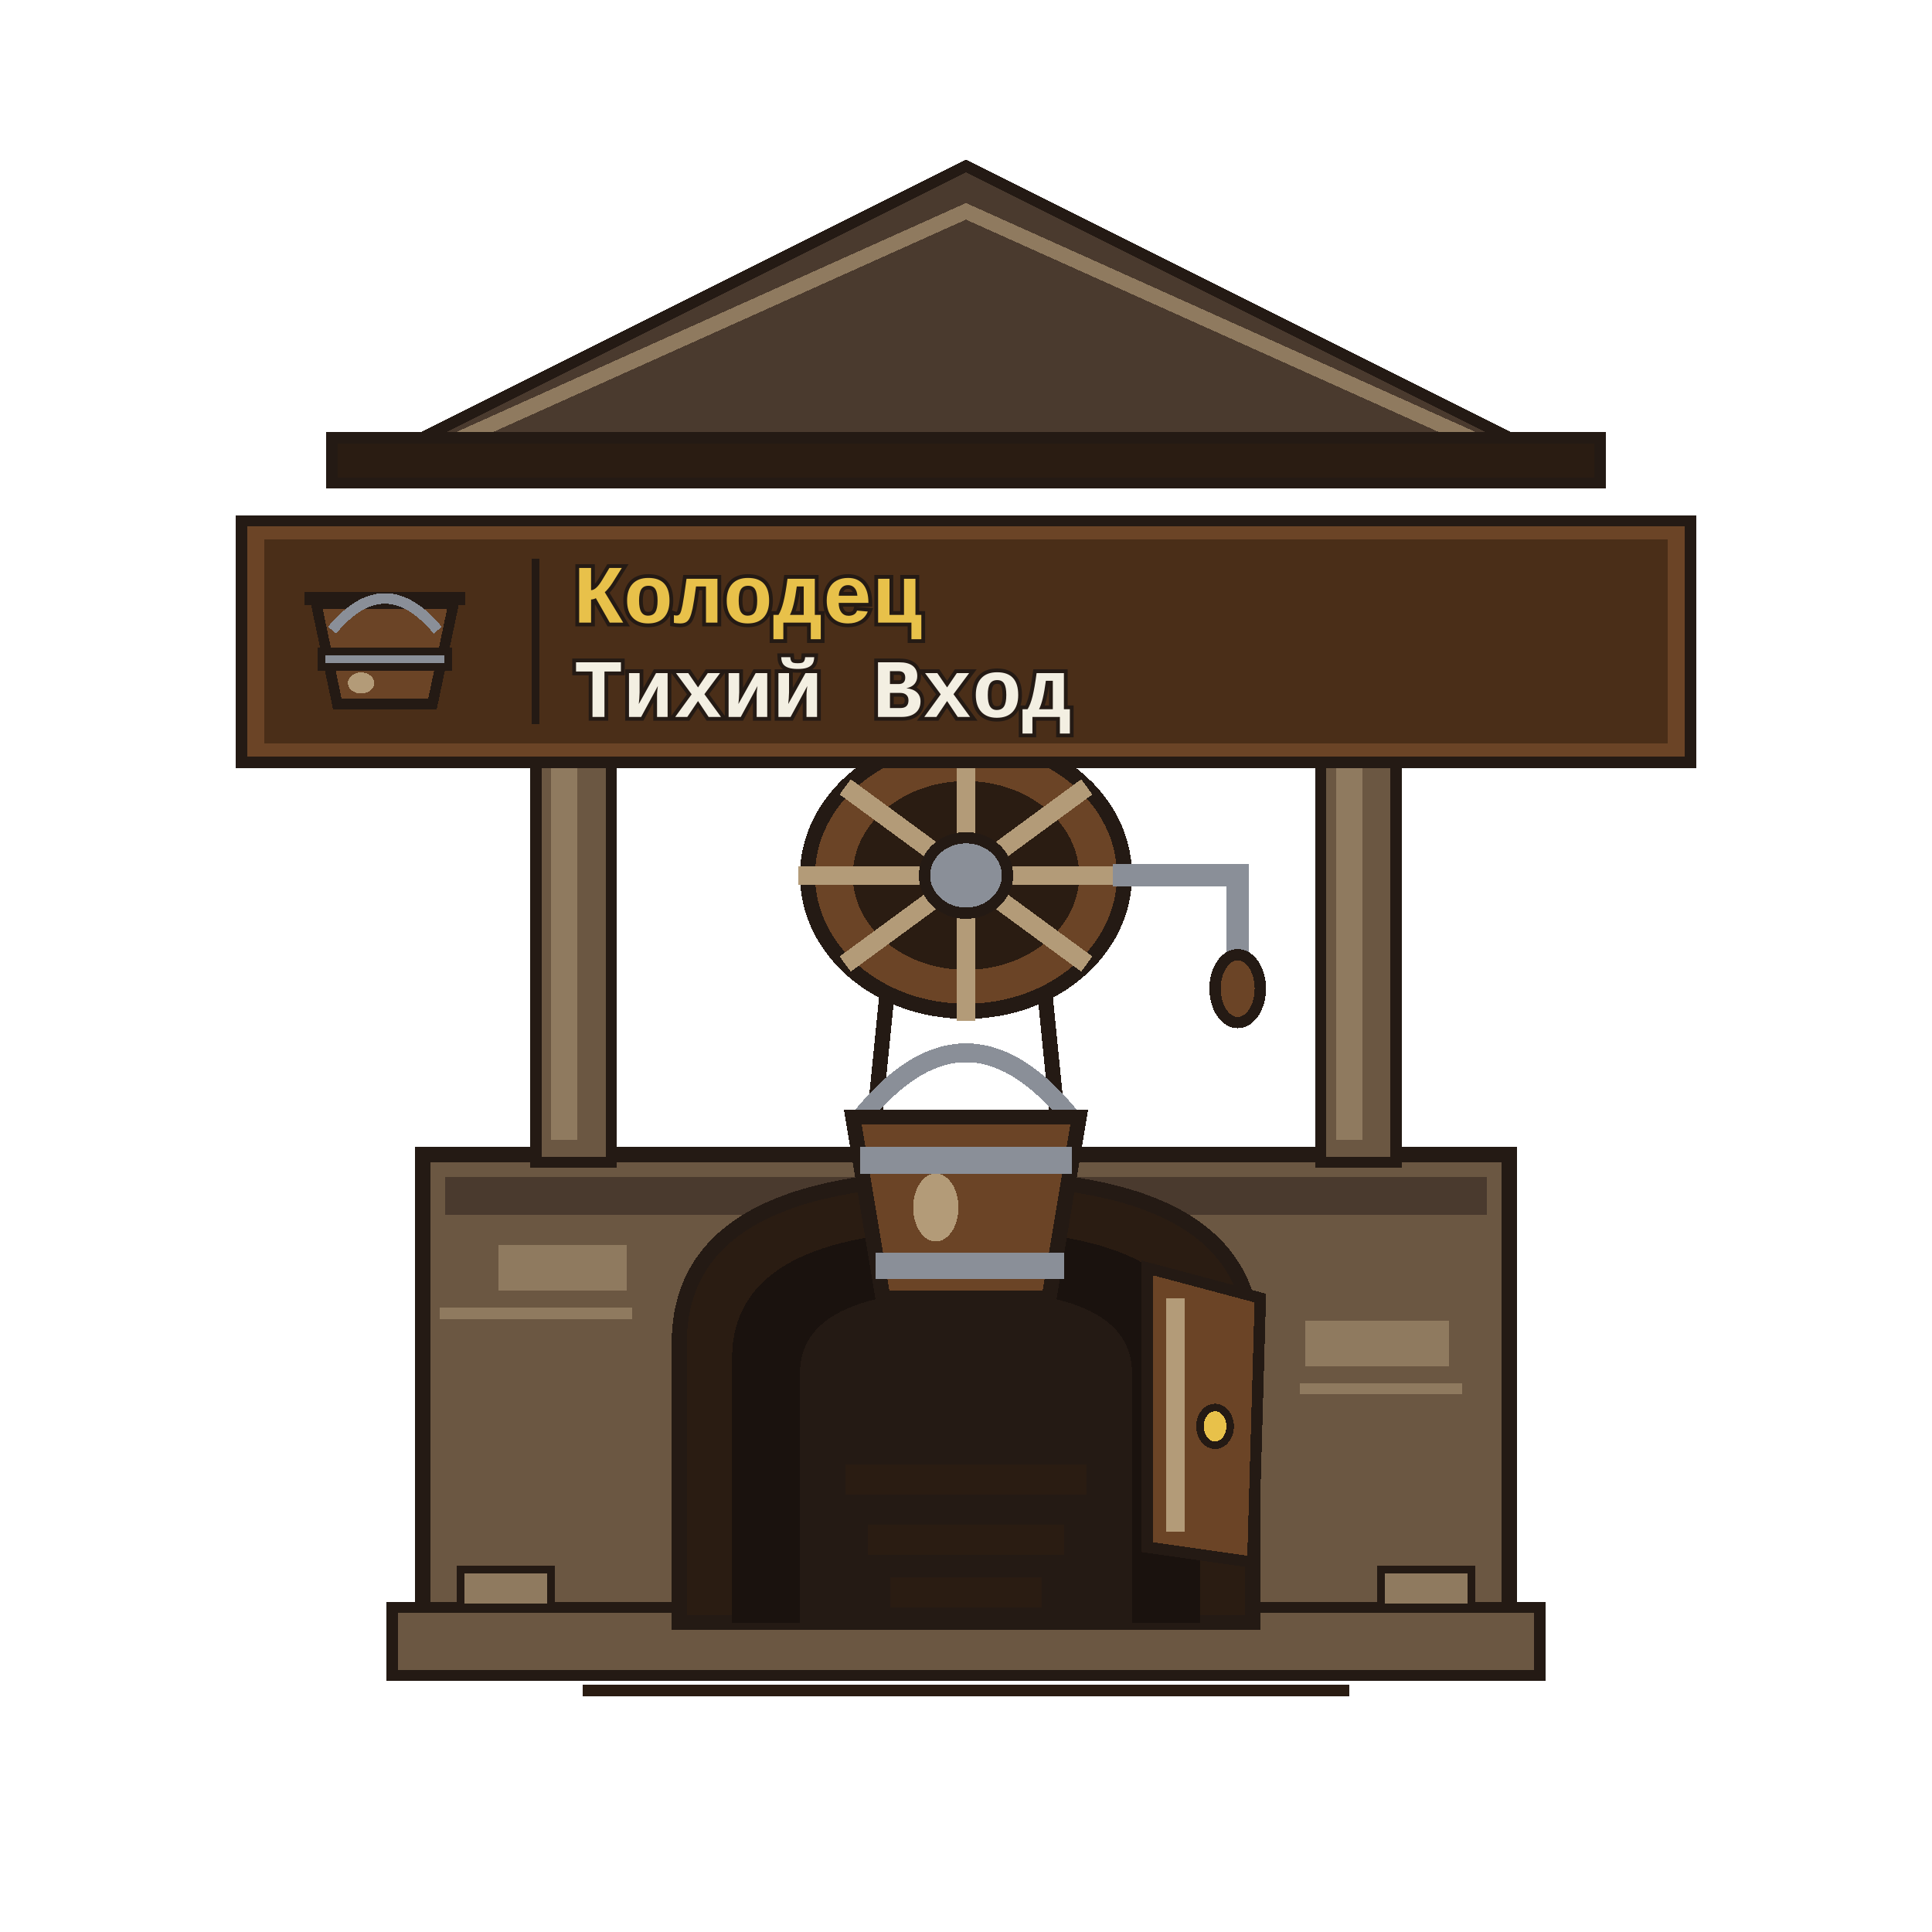
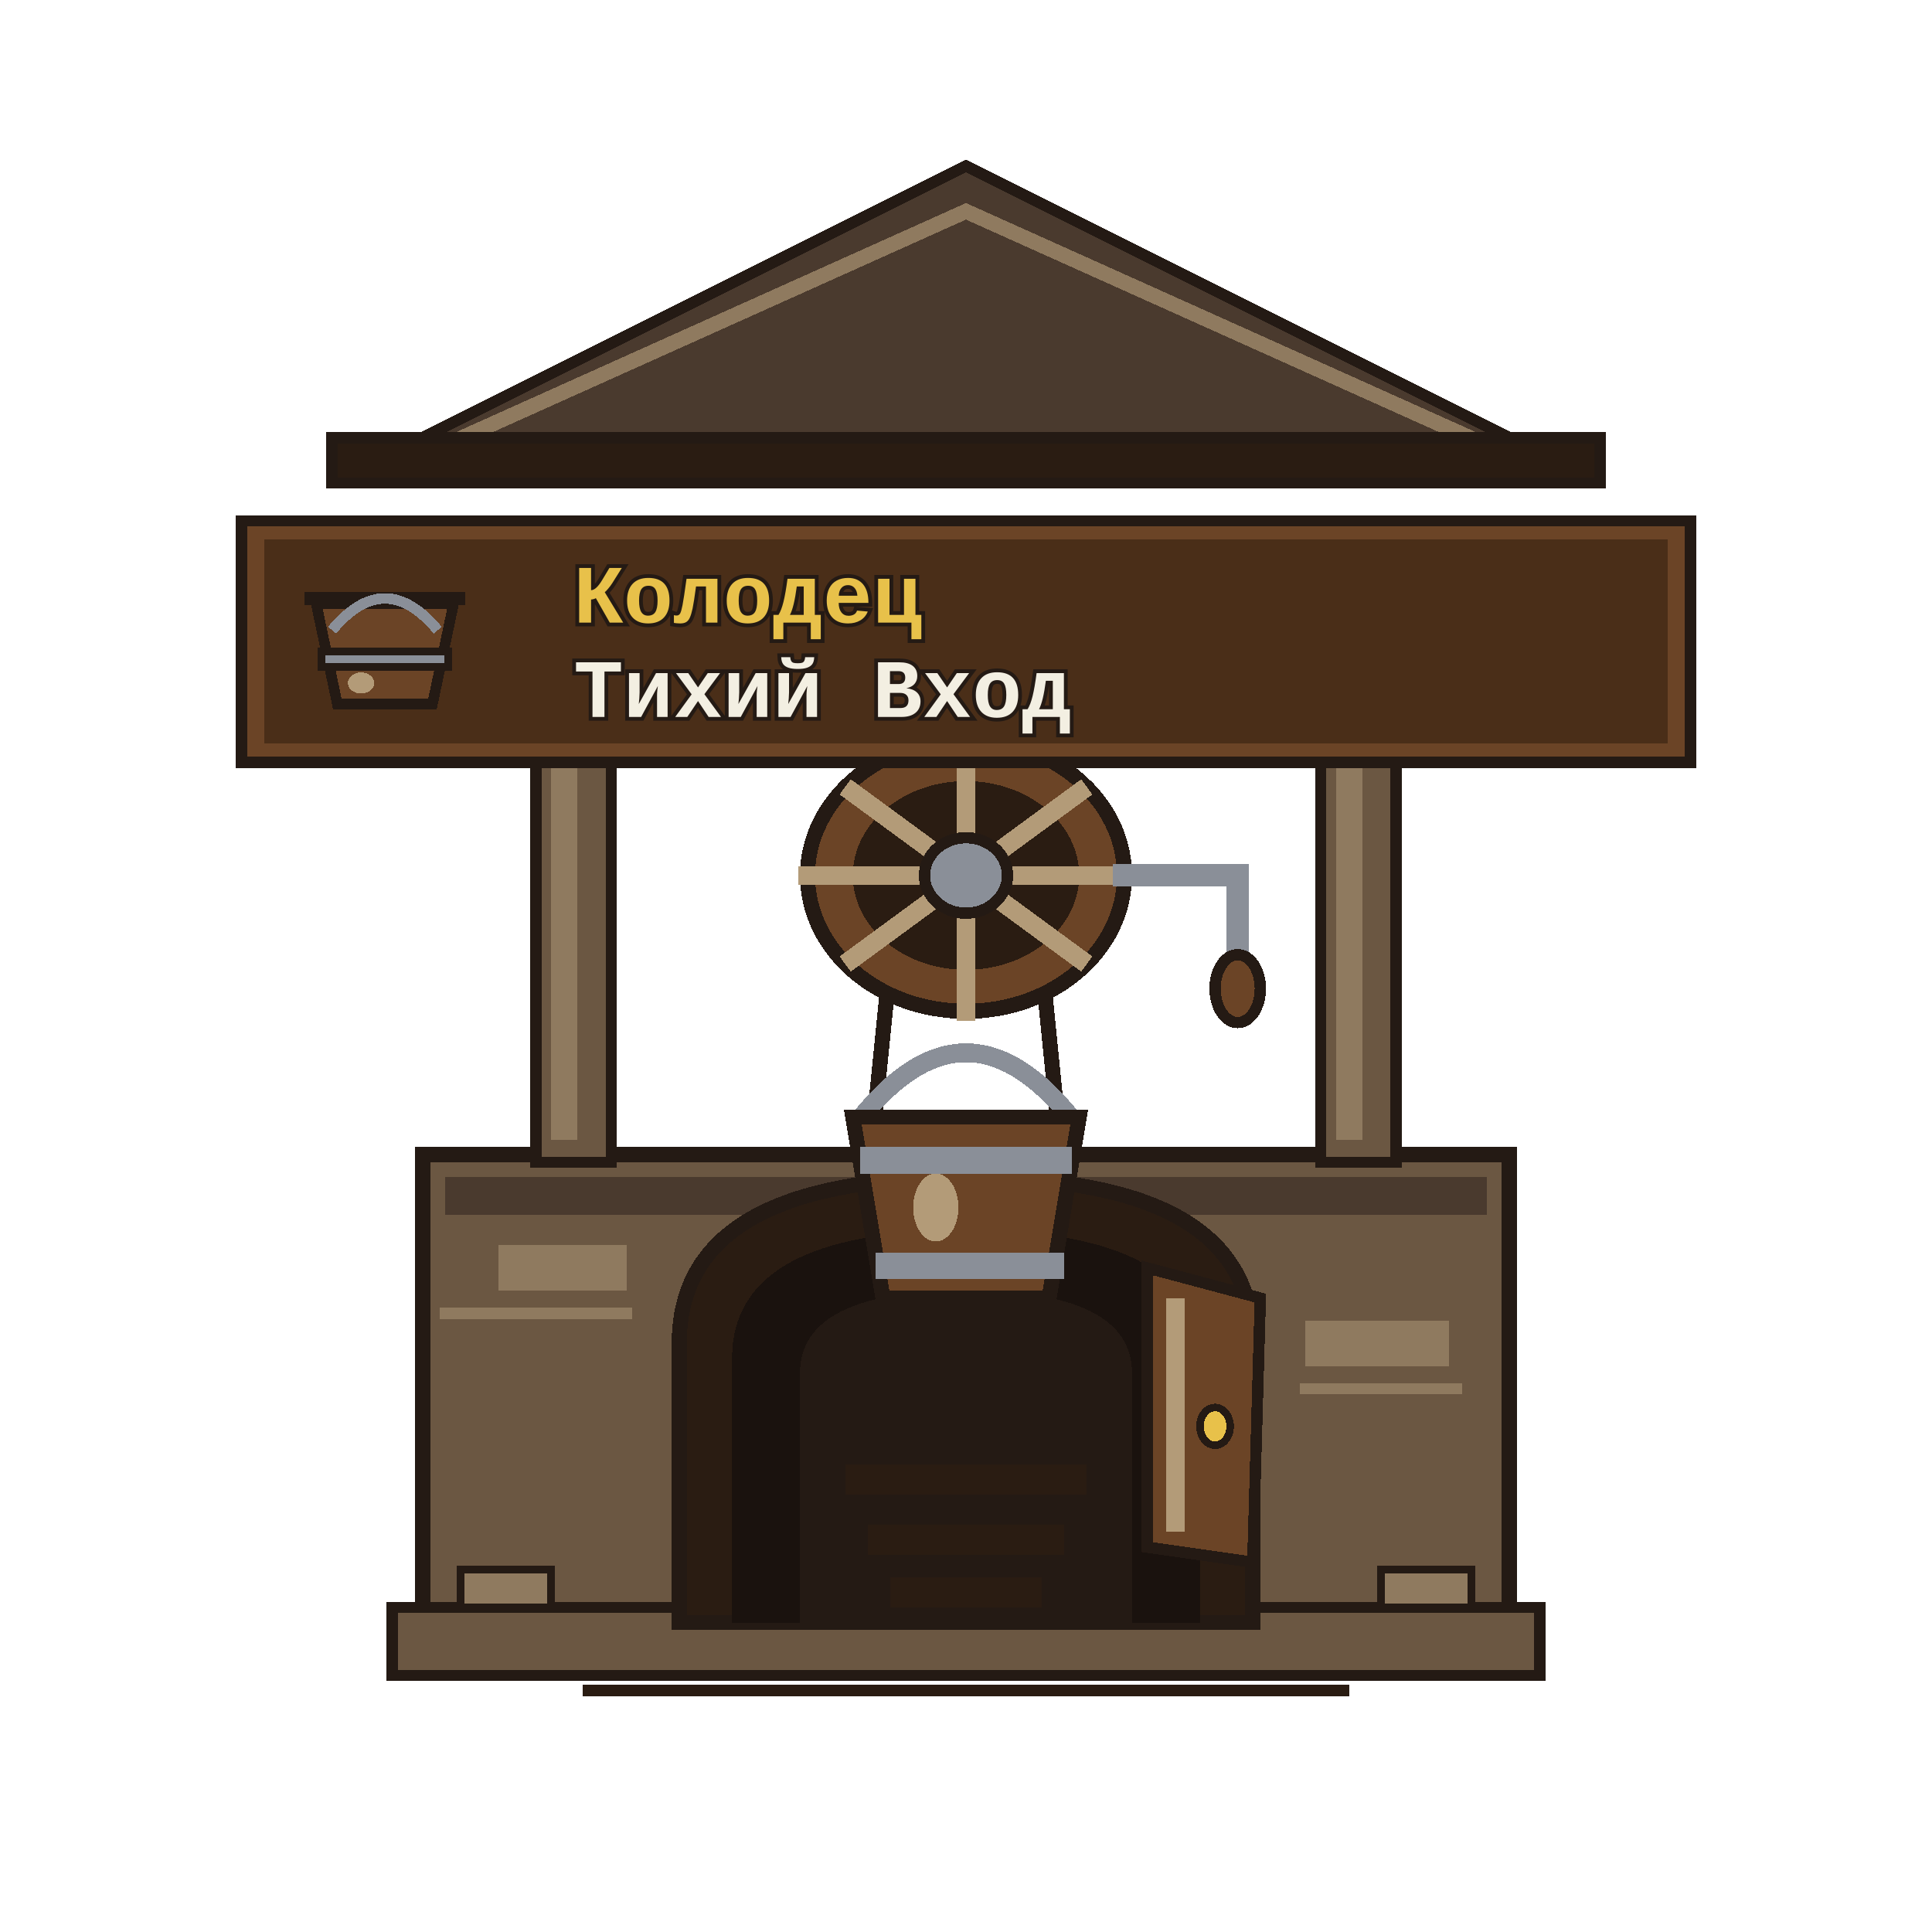
<svg xmlns="http://www.w3.org/2000/svg" viewBox="0 0 512 512" shape-rendering="crispEdges">
  <g id="chimney" />
  <g id="base">
    <path d="M112 306 H400 V430 H112Z" fill="#6b5742" stroke="#241a14" stroke-width="4" stroke-linejoin="miter" stroke-linecap="square" />
    <path d="M118 312 H394 V322 H118Z" fill="#4a3a2e" stroke="none" />
    <path d="M104 426 H408 V444 H104Z" fill="#6b5742" stroke="#241a14" stroke-width="3" stroke-linejoin="miter" stroke-linecap="square" />
    <path data-part="hidden-entrance" d="M180 430 V356 Q180 312 256 312 Q332 312 332 356 V430Z" fill="#2a1c12" stroke="#241a14" stroke-width="4" stroke-linejoin="miter" />
    <path d="M194 430 V360 Q194 326 256 326 Q318 326 318 360 V430Z" fill="#1a120e" stroke="none" />
    <path d="M212 430 V364 Q212 342 256 342 Q300 342 300 364 V430Z" fill="#241a14" stroke="none" />
    <g data-part="steps">
      <path d="M224 388 H288 V396 H224Z" fill="#2a1c12" stroke="none" />
      <path d="M230 404 H282 V412 H230Z" fill="#2a1c12" stroke="none" />
      <path d="M236 418 H276 V426 H236Z" fill="#2a1c12" stroke="none" />
    </g>
    <path data-part="hidden-door" d="M304 336 L334 344 L332 414 L304 410Z" fill="#6b4426" stroke="#241a14" stroke-width="3" stroke-linejoin="miter" />
    <path d="M309 344 H314 V406 H309Z" fill="#b39b78" stroke="none" />
    <ellipse cx="322" cy="378" rx="4" ry="5" fill="#e8c14a" stroke="#241a14" stroke-width="2" />
    <path d="M132 330 H166 V342 H132Z" fill="#8f7a5f" stroke="none" />
    <path d="M346 350 H384 V362 H346Z" fill="#8f7a5f" stroke="none" />
    <path d="M118 348 H166 M346 368 H386" fill="none" stroke="#8f7a5f" stroke-width="3" stroke-linecap="square" />
  </g>
  <g id="wall">
    <path d="M142 196 H162 V308 H142Z" fill="#6b5742" stroke="#241a14" stroke-width="3" stroke-linejoin="miter" stroke-linecap="square" />
    <path d="M350 196 H370 V308 H350Z" fill="#6b5742" stroke="#241a14" stroke-width="3" stroke-linejoin="miter" stroke-linecap="square" />
    <path d="M146 202 H153 V302 H146Z" fill="#8f7a5f" stroke="none" />
    <path d="M354 202 H361 V302 H354Z" fill="#8f7a5f" stroke="none" />
  </g>
  <g id="roof">
    <path d="M96 124 L256 44 L416 124Z" fill="#4a3a2e" stroke="#241a14" stroke-width="3" stroke-linejoin="miter" />
    <path d="M118 118 L256 56 L394 118" fill="none" stroke="#8f7a5f" stroke-width="4" stroke-linecap="square" />
    <path d="M88 116 H424 V128 H88Z" fill="#2a1c12" stroke="#241a14" stroke-width="3" stroke-linejoin="miter" stroke-linecap="square" />
    <path d="M136 186 H376 V198 H136Z" fill="#6b4426" stroke="#241a14" stroke-width="3" stroke-linejoin="miter" stroke-linecap="square" />
  </g>
  <g id="door" data-part="winch">
    <ellipse cx="256" cy="232" rx="42" ry="36" fill="#6b4426" stroke="#241a14" stroke-width="4" />
    <ellipse cx="256" cy="232" rx="30" ry="25" fill="#2a1c12" stroke="none" />
    <path d="M214 232 H298 M256 196 V268 M226 210 L286 254 M286 210 L226 254" fill="none" stroke="#b39b78" stroke-width="5" stroke-linecap="square" />
    <ellipse cx="256" cy="232" rx="11" ry="10" fill="#8a8f98" stroke="#241a14" stroke-width="3" />
    <path d="M298 232 H328 V258" fill="none" stroke="#8a8f98" stroke-width="6" stroke-linecap="square" stroke-linejoin="miter" />
    <ellipse cx="328" cy="262" rx="6" ry="9" fill="#6b4426" stroke="#241a14" stroke-width="3" />
    <path d="M235 264 L232 294 M277 264 L280 294" fill="none" stroke="#241a14" stroke-width="4" stroke-linecap="square" />
    <g data-part="bucket">
      <path d="M230 294 Q256 264 282 294" fill="none" stroke="#8a8f98" stroke-width="5" stroke-linecap="square" />
      <path d="M226 296 H286 L278 344 H234Z" fill="#6b4426" stroke="#241a14" stroke-width="4" stroke-linejoin="miter" />
      <path d="M228 304 H284 V311 H228Z" fill="#8a8f98" stroke="none" />
      <path d="M232 332 H282 V339 H232Z" fill="#8a8f98" stroke="none" />
      <ellipse cx="248" cy="320" rx="6" ry="9" fill="#b39b78" stroke="none" />
    </g>
  </g>
  <g id="window" />
  <g id="sign" data-sign-name="Колодец «Тихий Вход»" data-sign-type="Колодец" data-sign-shop="Тихий Вход">
    <path id="signBoard" d="M64 138 H448 V202 H64Z" fill="#6b4426" stroke="#241a14" stroke-width="3" stroke-linejoin="miter" stroke-linecap="square" />
    <path d="M70 143 H442 V197 H70Z" fill="#4a2e18" stroke="none" />
-     <path d="M142 149 V191" fill="none" stroke="#241a14" stroke-width="2" stroke-linecap="square" />
    <g transform="translate(74 146) scale(0.7)" data-sign="bucket">
      <path d="M14 20 L22 58 H58 L66 20Z" fill="#6b4426" stroke="#241a14" stroke-width="4" stroke-linejoin="miter" />
      <path d="M12 18 H68" fill="none" stroke="#241a14" stroke-width="5" stroke-linecap="square" />
      <path d="M20 30 Q40 6 60 30" fill="none" stroke="#8a8f98" stroke-width="4" />
      <path d="M16 38 H64 V44 H16Z" fill="#8a8f98" stroke="#241a14" stroke-width="3" />
      <ellipse cx="31" cy="50" rx="5" ry="4" fill="#b39b78" stroke="none" />
    </g>
    <text data-line="type" x="152" y="165" font-family="'Courier New', monospace" font-size="22" font-weight="700" fill="#e8c14a" stroke="#241a14" stroke-width="2" paint-order="stroke" text-rendering="geometricPrecision" textLength="95.5" lengthAdjust="spacingAndGlyphs">Колодец</text>
    <text data-line="shop" x="152" y="190" font-family="'Courier New', monospace" font-size="22" font-weight="700" fill="#f3efe2" stroke="#241a14" stroke-width="2" paint-order="stroke" text-rendering="geometricPrecision" textLength="136.4" lengthAdjust="spacingAndGlyphs">Тихий Вход</text>
  </g>
  <g id="decor">
    <path d="M122 416 H146 V426 H122Z" fill="#8f7a5f" stroke="#241a14" stroke-width="2" stroke-linejoin="miter" stroke-linecap="square" />
    <path d="M366 416 H390 V426 H366Z" fill="#8f7a5f" stroke="#241a14" stroke-width="2" stroke-linejoin="miter" stroke-linecap="square" />
    <path d="M156 448 H356" fill="none" stroke="#2a1c12" stroke-width="3" stroke-linecap="square" />
  </g>
</svg>
